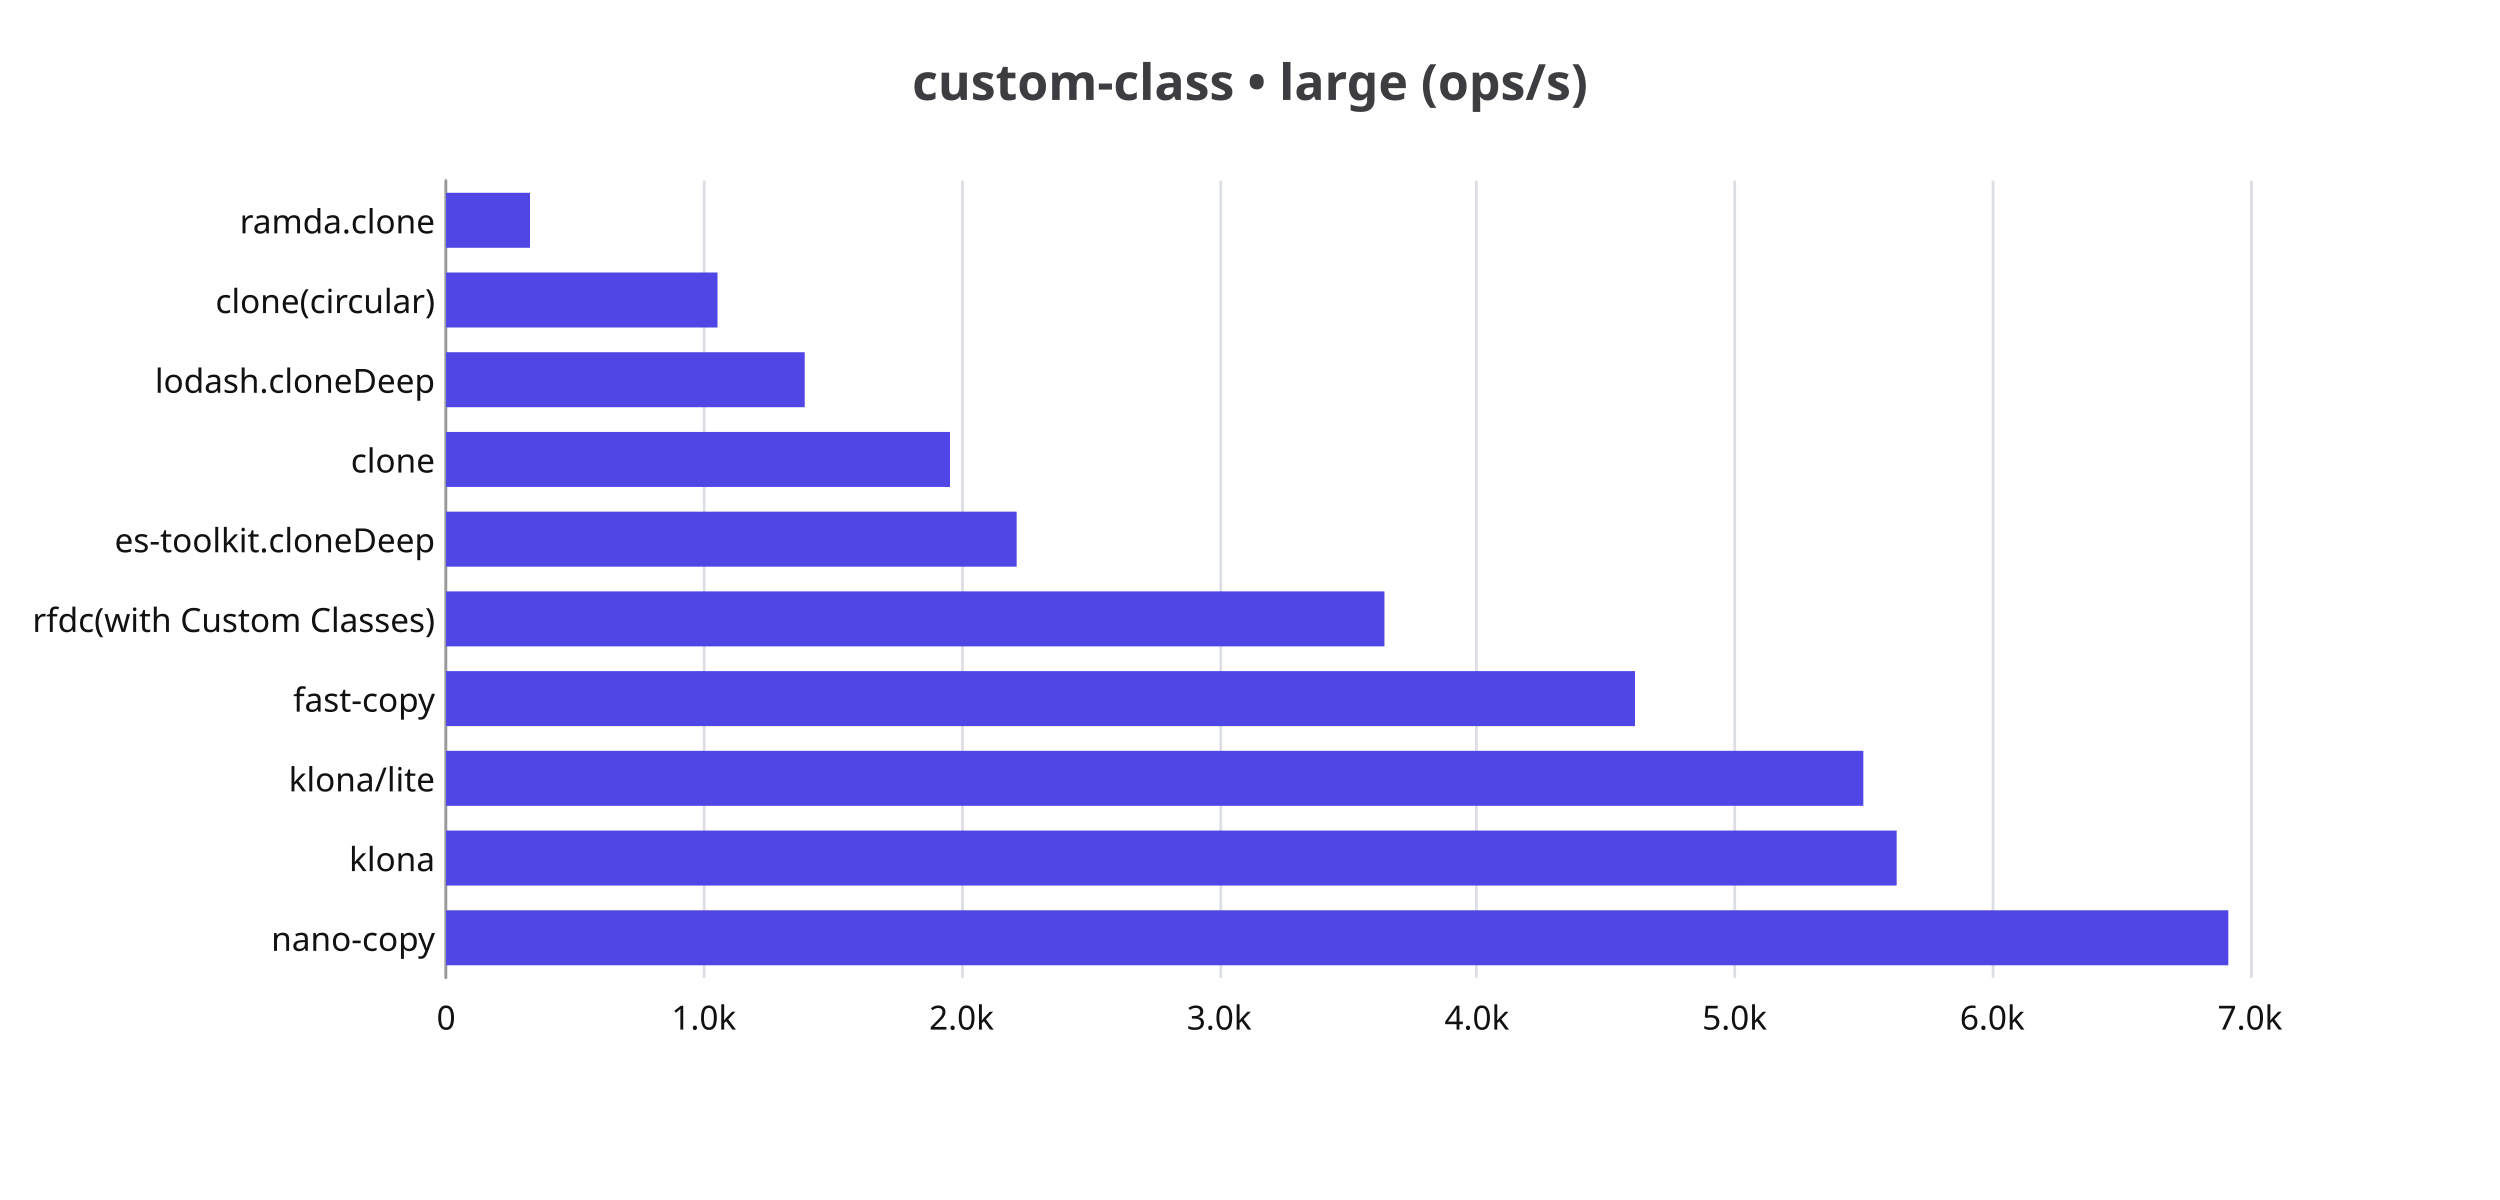
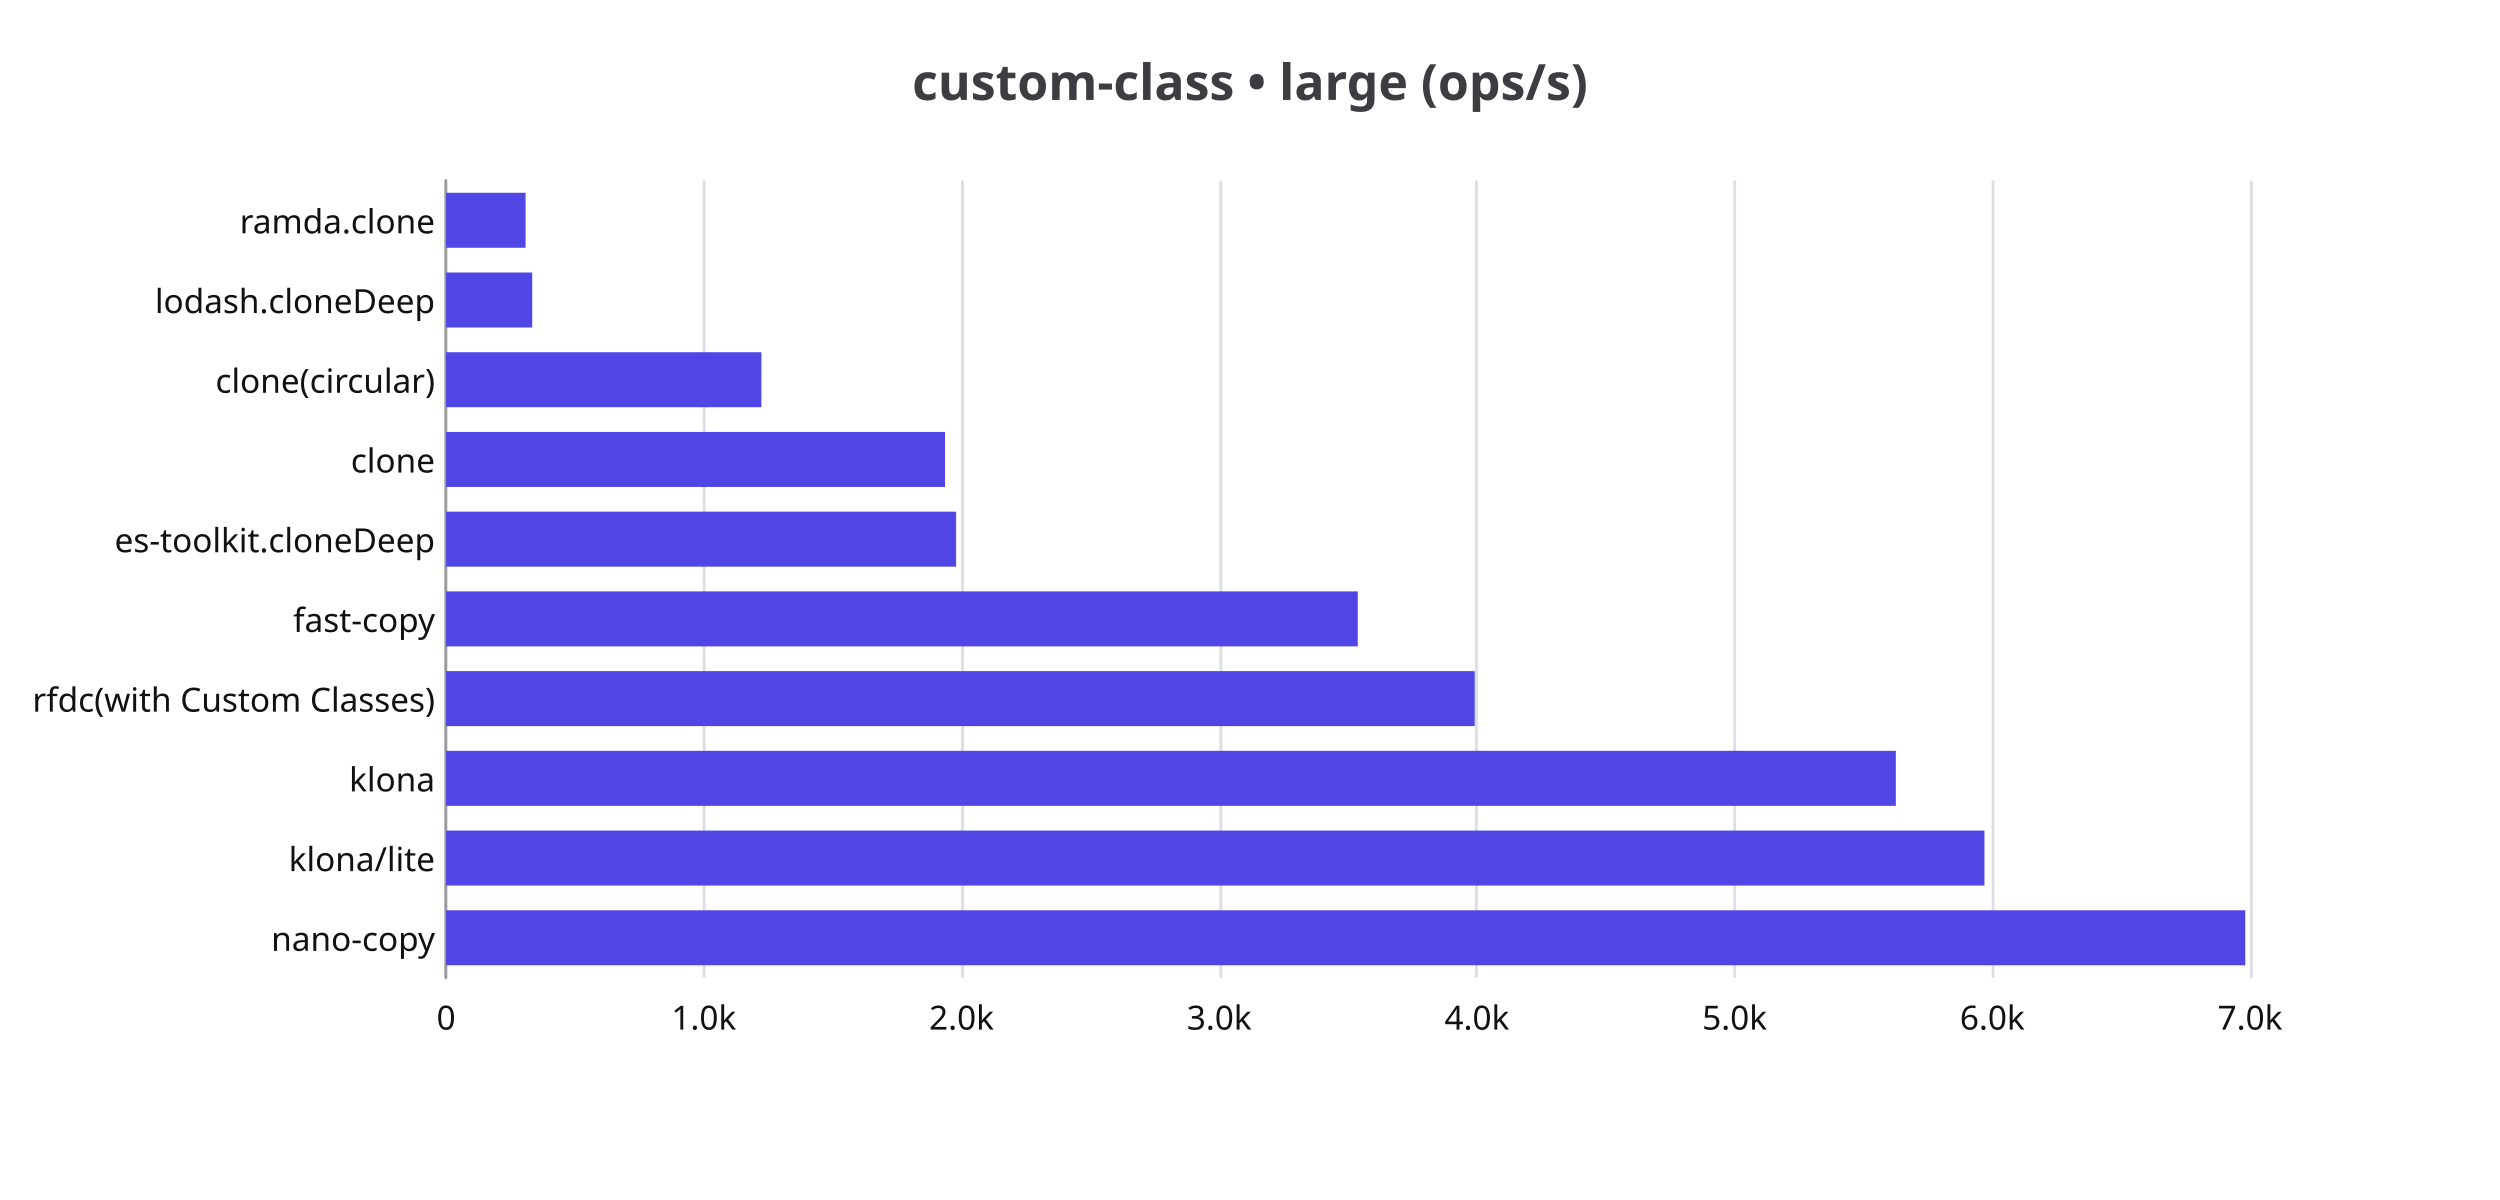
<svg xmlns="http://www.w3.org/2000/svg" width="900" height="432" version="1.1" baseProfile="full" viewBox="0 0 900 432">
  <rect width="900" height="432" x="0" y="0" fill="#ffffff" />
  <path d="M160.5 65L160.5 352" fill="none" pointer-events="visible" stroke="#dbdee4" class="zr9-cls-18" />
  <path d="M253.5 65L253.5 352" fill="none" pointer-events="visible" stroke="#dbdee4" class="zr9-cls-18" />
  <path d="M346.5 65L346.5 352" fill="none" pointer-events="visible" stroke="#dbdee4" class="zr9-cls-18" />
  <path d="M439.5 65L439.5 352" fill="none" pointer-events="visible" stroke="#dbdee4" class="zr9-cls-18" />
  <path d="M531.5 65L531.5 352" fill="none" pointer-events="visible" stroke="#dbdee4" class="zr9-cls-18" />
  <path d="M624.5 65L624.5 352" fill="none" pointer-events="visible" stroke="#dbdee4" class="zr9-cls-18" />
  <path d="M717.5 65L717.5 352" fill="none" pointer-events="visible" stroke="#dbdee4" class="zr9-cls-18" />
  <path d="M810.5 65L810.5 352" fill="none" pointer-events="visible" stroke="#dbdee4" class="zr9-cls-18" />
  <path d="M160.5 352L160.5 65" fill="none" pointer-events="visible" stroke="#999" stroke-linecap="round" class="zr9-cls-18" />
  <text dominant-baseline="central" text-anchor="end" style="font-size:12px;font-family:Microsoft YaHei;" xml:space="preserve" transform="translate(156.6 337.65)" fill="#111">    nano-copy</text>
-   <text dominant-baseline="central" text-anchor="end" style="font-size:12px;font-family:Microsoft YaHei;" xml:space="preserve" transform="translate(156.6 308.95)" fill="#111">    klona</text>
-   <text dominant-baseline="central" text-anchor="end" style="font-size:12px;font-family:Microsoft YaHei;" xml:space="preserve" transform="translate(156.6 280.25)" fill="#111">    klona/lite</text>
-   <text dominant-baseline="central" text-anchor="end" style="font-size:12px;font-family:Microsoft YaHei;" xml:space="preserve" transform="translate(156.6 251.55)" fill="#111">    fast-copy</text>
-   <text dominant-baseline="central" text-anchor="end" style="font-size:12px;font-family:Microsoft YaHei;" xml:space="preserve" transform="translate(156.6 222.85)" fill="#111">    rfdc(with Custom Classes)</text>
+   <text dominant-baseline="central" text-anchor="end" style="font-size:12px;font-family:Microsoft YaHei;" xml:space="preserve" transform="translate(156.6 308.95)" fill="#111">    klona/lite</text>
+   <text dominant-baseline="central" text-anchor="end" style="font-size:12px;font-family:Microsoft YaHei;" xml:space="preserve" transform="translate(156.6 280.25)" fill="#111">    klona</text>
+   <text dominant-baseline="central" text-anchor="end" style="font-size:12px;font-family:Microsoft YaHei;" xml:space="preserve" transform="translate(156.6 251.55)" fill="#111">    rfdc(with Custom Classes)</text>
+   <text dominant-baseline="central" text-anchor="end" style="font-size:12px;font-family:Microsoft YaHei;" xml:space="preserve" transform="translate(156.6 222.85)" fill="#111">    fast-copy</text>
  <text dominant-baseline="central" text-anchor="end" style="font-size:12px;font-family:Microsoft YaHei;" xml:space="preserve" transform="translate(156.6 194.15)" fill="#111">    es-toolkit.cloneDeep</text>
  <text dominant-baseline="central" text-anchor="end" style="font-size:12px;font-family:Microsoft YaHei;" xml:space="preserve" transform="translate(156.6 165.45)" fill="#111">    clone</text>
-   <text dominant-baseline="central" text-anchor="end" style="font-size:12px;font-family:Microsoft YaHei;" xml:space="preserve" transform="translate(156.6 136.75)" fill="#111">    lodash.cloneDeep</text>
-   <text dominant-baseline="central" text-anchor="end" style="font-size:12px;font-family:Microsoft YaHei;" xml:space="preserve" transform="translate(156.6 108.05)" fill="#111">    clone(circular)</text>
+   <text dominant-baseline="central" text-anchor="end" style="font-size:12px;font-family:Microsoft YaHei;" xml:space="preserve" transform="translate(156.6 136.75)" fill="#111">    clone(circular)</text>
+   <text dominant-baseline="central" text-anchor="end" style="font-size:12px;font-family:Microsoft YaHei;" xml:space="preserve" transform="translate(156.6 108.05)" fill="#111">    lodash.cloneDeep</text>
  <text dominant-baseline="central" text-anchor="end" style="font-size:12px;font-family:Microsoft YaHei;" xml:space="preserve" transform="translate(156.6 79.35)" fill="#111">    ramda.clone</text>
  <text dominant-baseline="central" text-anchor="middle" style="font-size:12px;font-family:Microsoft YaHei;" y="6" transform="translate(160.6 360)" fill="#111">0</text>
  <text dominant-baseline="central" text-anchor="middle" style="font-size:12px;font-family:Microsoft YaHei;" y="6" transform="translate(253.3714 360)" fill="#111">1.0k</text>
  <text dominant-baseline="central" text-anchor="middle" style="font-size:12px;font-family:Microsoft YaHei;" y="6" transform="translate(346.1429 360)" fill="#111">2.0k</text>
  <text dominant-baseline="central" text-anchor="middle" style="font-size:12px;font-family:Microsoft YaHei;" y="6" transform="translate(438.9143 360)" fill="#111">3.0k</text>
  <text dominant-baseline="central" text-anchor="middle" style="font-size:12px;font-family:Microsoft YaHei;" y="6" transform="translate(531.6857 360)" fill="#111">4.0k</text>
  <text dominant-baseline="central" text-anchor="middle" style="font-size:12px;font-family:Microsoft YaHei;" y="6" transform="translate(624.4571 360)" fill="#111">5.0k</text>
  <text dominant-baseline="central" text-anchor="middle" style="font-size:12px;font-family:Microsoft YaHei;" y="6" transform="translate(717.2286 360)" fill="#111">6.0k</text>
  <text dominant-baseline="central" text-anchor="middle" style="font-size:12px;font-family:Microsoft YaHei;" y="6" transform="translate(810 360)" fill="#111">7.0k</text>
-   <path d="M160.6 327.7l641.6 0l0 19.8l-641.6 0Z" fill="#4F46E5" ecmeta_series_index="0" ecmeta_data_index="0" ecmeta_ssr_type="chart" class="zr9-cls-19" />
-   <path d="M160.6 299l522.2 0l0 19.8l-522.2 0Z" fill="#4F46E5" ecmeta_series_index="0" ecmeta_data_index="1" ecmeta_ssr_type="chart" class="zr9-cls-19" />
-   <path d="M160.6 270.3l510.2 0l0 19.8l-510.2 0Z" fill="#4F46E5" ecmeta_series_index="0" ecmeta_data_index="2" ecmeta_ssr_type="chart" class="zr9-cls-19" />
-   <path d="M160.6 241.6l428 0l0 19.8l-428 0Z" fill="#4F46E5" ecmeta_series_index="0" ecmeta_data_index="3" ecmeta_ssr_type="chart" class="zr9-cls-19" />
-   <path d="M160.6 212.9l337.8 0l0 19.8l-337.8 0Z" fill="#4F46E5" ecmeta_series_index="0" ecmeta_data_index="4" ecmeta_ssr_type="chart" class="zr9-cls-19" />
-   <path d="M160.6 184.2l205.4 0l0 19.8l-205.4 0Z" fill="#4F46E5" ecmeta_series_index="0" ecmeta_data_index="5" ecmeta_ssr_type="chart" class="zr9-cls-19" />
-   <path d="M160.6 155.5l181.4 0l0 19.8l-181.4 0Z" fill="#4F46E5" ecmeta_series_index="0" ecmeta_data_index="6" ecmeta_ssr_type="chart" class="zr9-cls-19" />
-   <path d="M160.6 126.8l129.1 0l0 19.8l-129.1 0Z" fill="#4F46E5" ecmeta_series_index="0" ecmeta_data_index="7" ecmeta_ssr_type="chart" class="zr9-cls-19" />
-   <path d="M160.6 98.1l97.7 0l0 19.8l-97.7 0Z" fill="#4F46E5" ecmeta_series_index="0" ecmeta_data_index="8" ecmeta_ssr_type="chart" class="zr9-cls-19" />
-   <path d="M160.6 69.4l30.2 0l0 19.8l-30.2 0Z" fill="#4F46E5" ecmeta_series_index="0" ecmeta_data_index="9" ecmeta_ssr_type="chart" class="zr9-cls-19" />
+   <path d="M160.6 327.7l647.7 0l0 19.8l-647.7 0Z" fill="#4F46E5" ecmeta_series_index="0" ecmeta_data_index="0" ecmeta_ssr_type="chart" class="zr9-cls-19" />
+   <path d="M160.6 299l553.8 0l0 19.8l-553.8 0Z" fill="#4F46E5" ecmeta_series_index="0" ecmeta_data_index="1" ecmeta_ssr_type="chart" class="zr9-cls-19" />
+   <path d="M160.6 270.3l521.9 0l0 19.8l-521.9 0Z" fill="#4F46E5" ecmeta_series_index="0" ecmeta_data_index="2" ecmeta_ssr_type="chart" class="zr9-cls-19" />
+   <path d="M160.6 241.6l370.3 0l0 19.8l-370.3 0Z" fill="#4F46E5" ecmeta_series_index="0" ecmeta_data_index="3" ecmeta_ssr_type="chart" class="zr9-cls-19" />
+   <path d="M160.6 212.9l328.2 0l0 19.8l-328.2 0Z" fill="#4F46E5" ecmeta_series_index="0" ecmeta_data_index="4" ecmeta_ssr_type="chart" class="zr9-cls-19" />
+   <path d="M160.6 184.2l183.6 0l0 19.8l-183.6 0Z" fill="#4F46E5" ecmeta_series_index="0" ecmeta_data_index="5" ecmeta_ssr_type="chart" class="zr9-cls-19" />
+   <path d="M160.6 155.5l179.6 0l0 19.8l-179.6 0Z" fill="#4F46E5" ecmeta_series_index="0" ecmeta_data_index="6" ecmeta_ssr_type="chart" class="zr9-cls-19" />
+   <path d="M160.6 126.8l113.5 0l0 19.8l-113.5 0Z" fill="#4F46E5" ecmeta_series_index="0" ecmeta_data_index="7" ecmeta_ssr_type="chart" class="zr9-cls-19" />
+   <path d="M160.6 98.1l31 0l0 19.8l-31 0Z" fill="#4F46E5" ecmeta_series_index="0" ecmeta_data_index="8" ecmeta_ssr_type="chart" class="zr9-cls-19" />
+   <path d="M160.6 69.4l28.6 0l0 19.8l-28.6 0Z" fill="#4F46E5" ecmeta_series_index="0" ecmeta_data_index="9" ecmeta_ssr_type="chart" class="zr9-cls-19" />
  <path d="M-121.7 -5l243.5 0l0 28l-243.5 0Z" transform="translate(450 20)" fill="rgb(0,0,0)" fill-opacity="0" stroke="#3c3c41" stroke-width="0" class="zr9-cls-18" />
  <text dominant-baseline="central" text-anchor="middle" style="font-size:18px;font-family:Microsoft YaHei;font-weight:bold;" xml:space="preserve" y="9" transform="translate(450 20)" fill="#3c3c41">custom-class • large (ops/s)</text>
  <style>
.zr9-cls-18:hover {
pointer-events:none;
}
.zr9-cls-19:hover {
cursor:pointer;
fill:rgba(86,77,251,1);
}



</style>
</svg>
